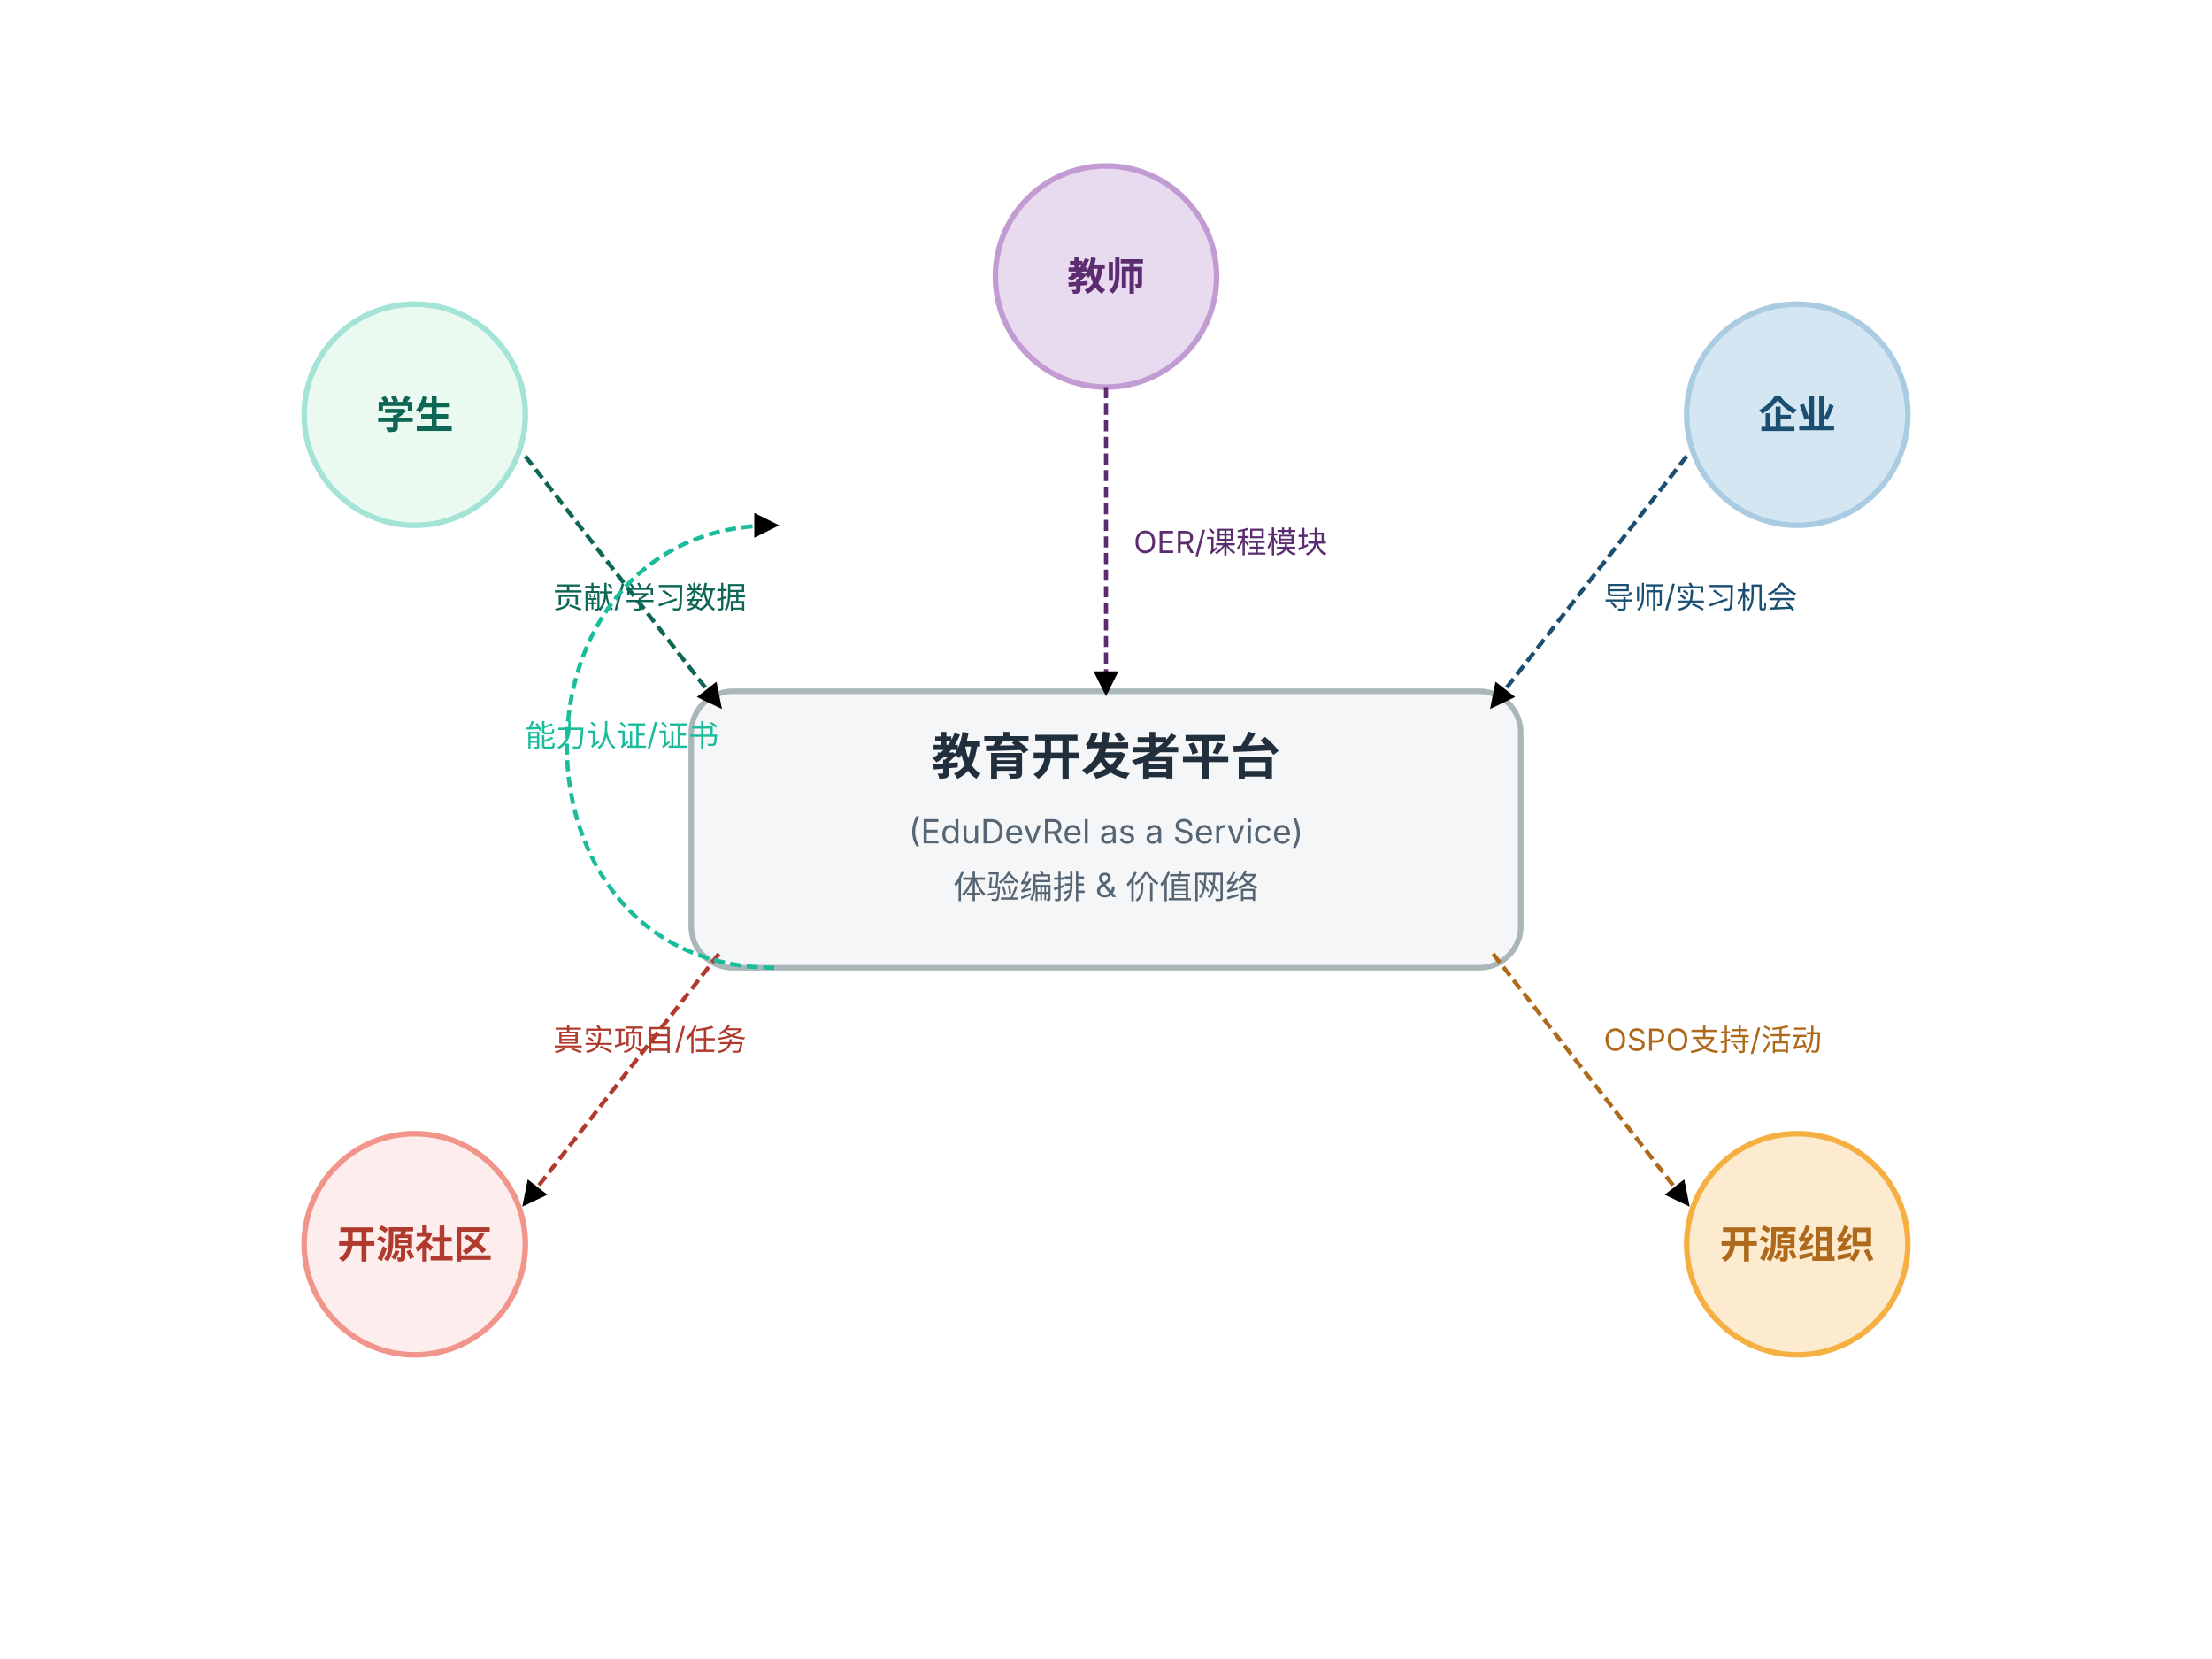
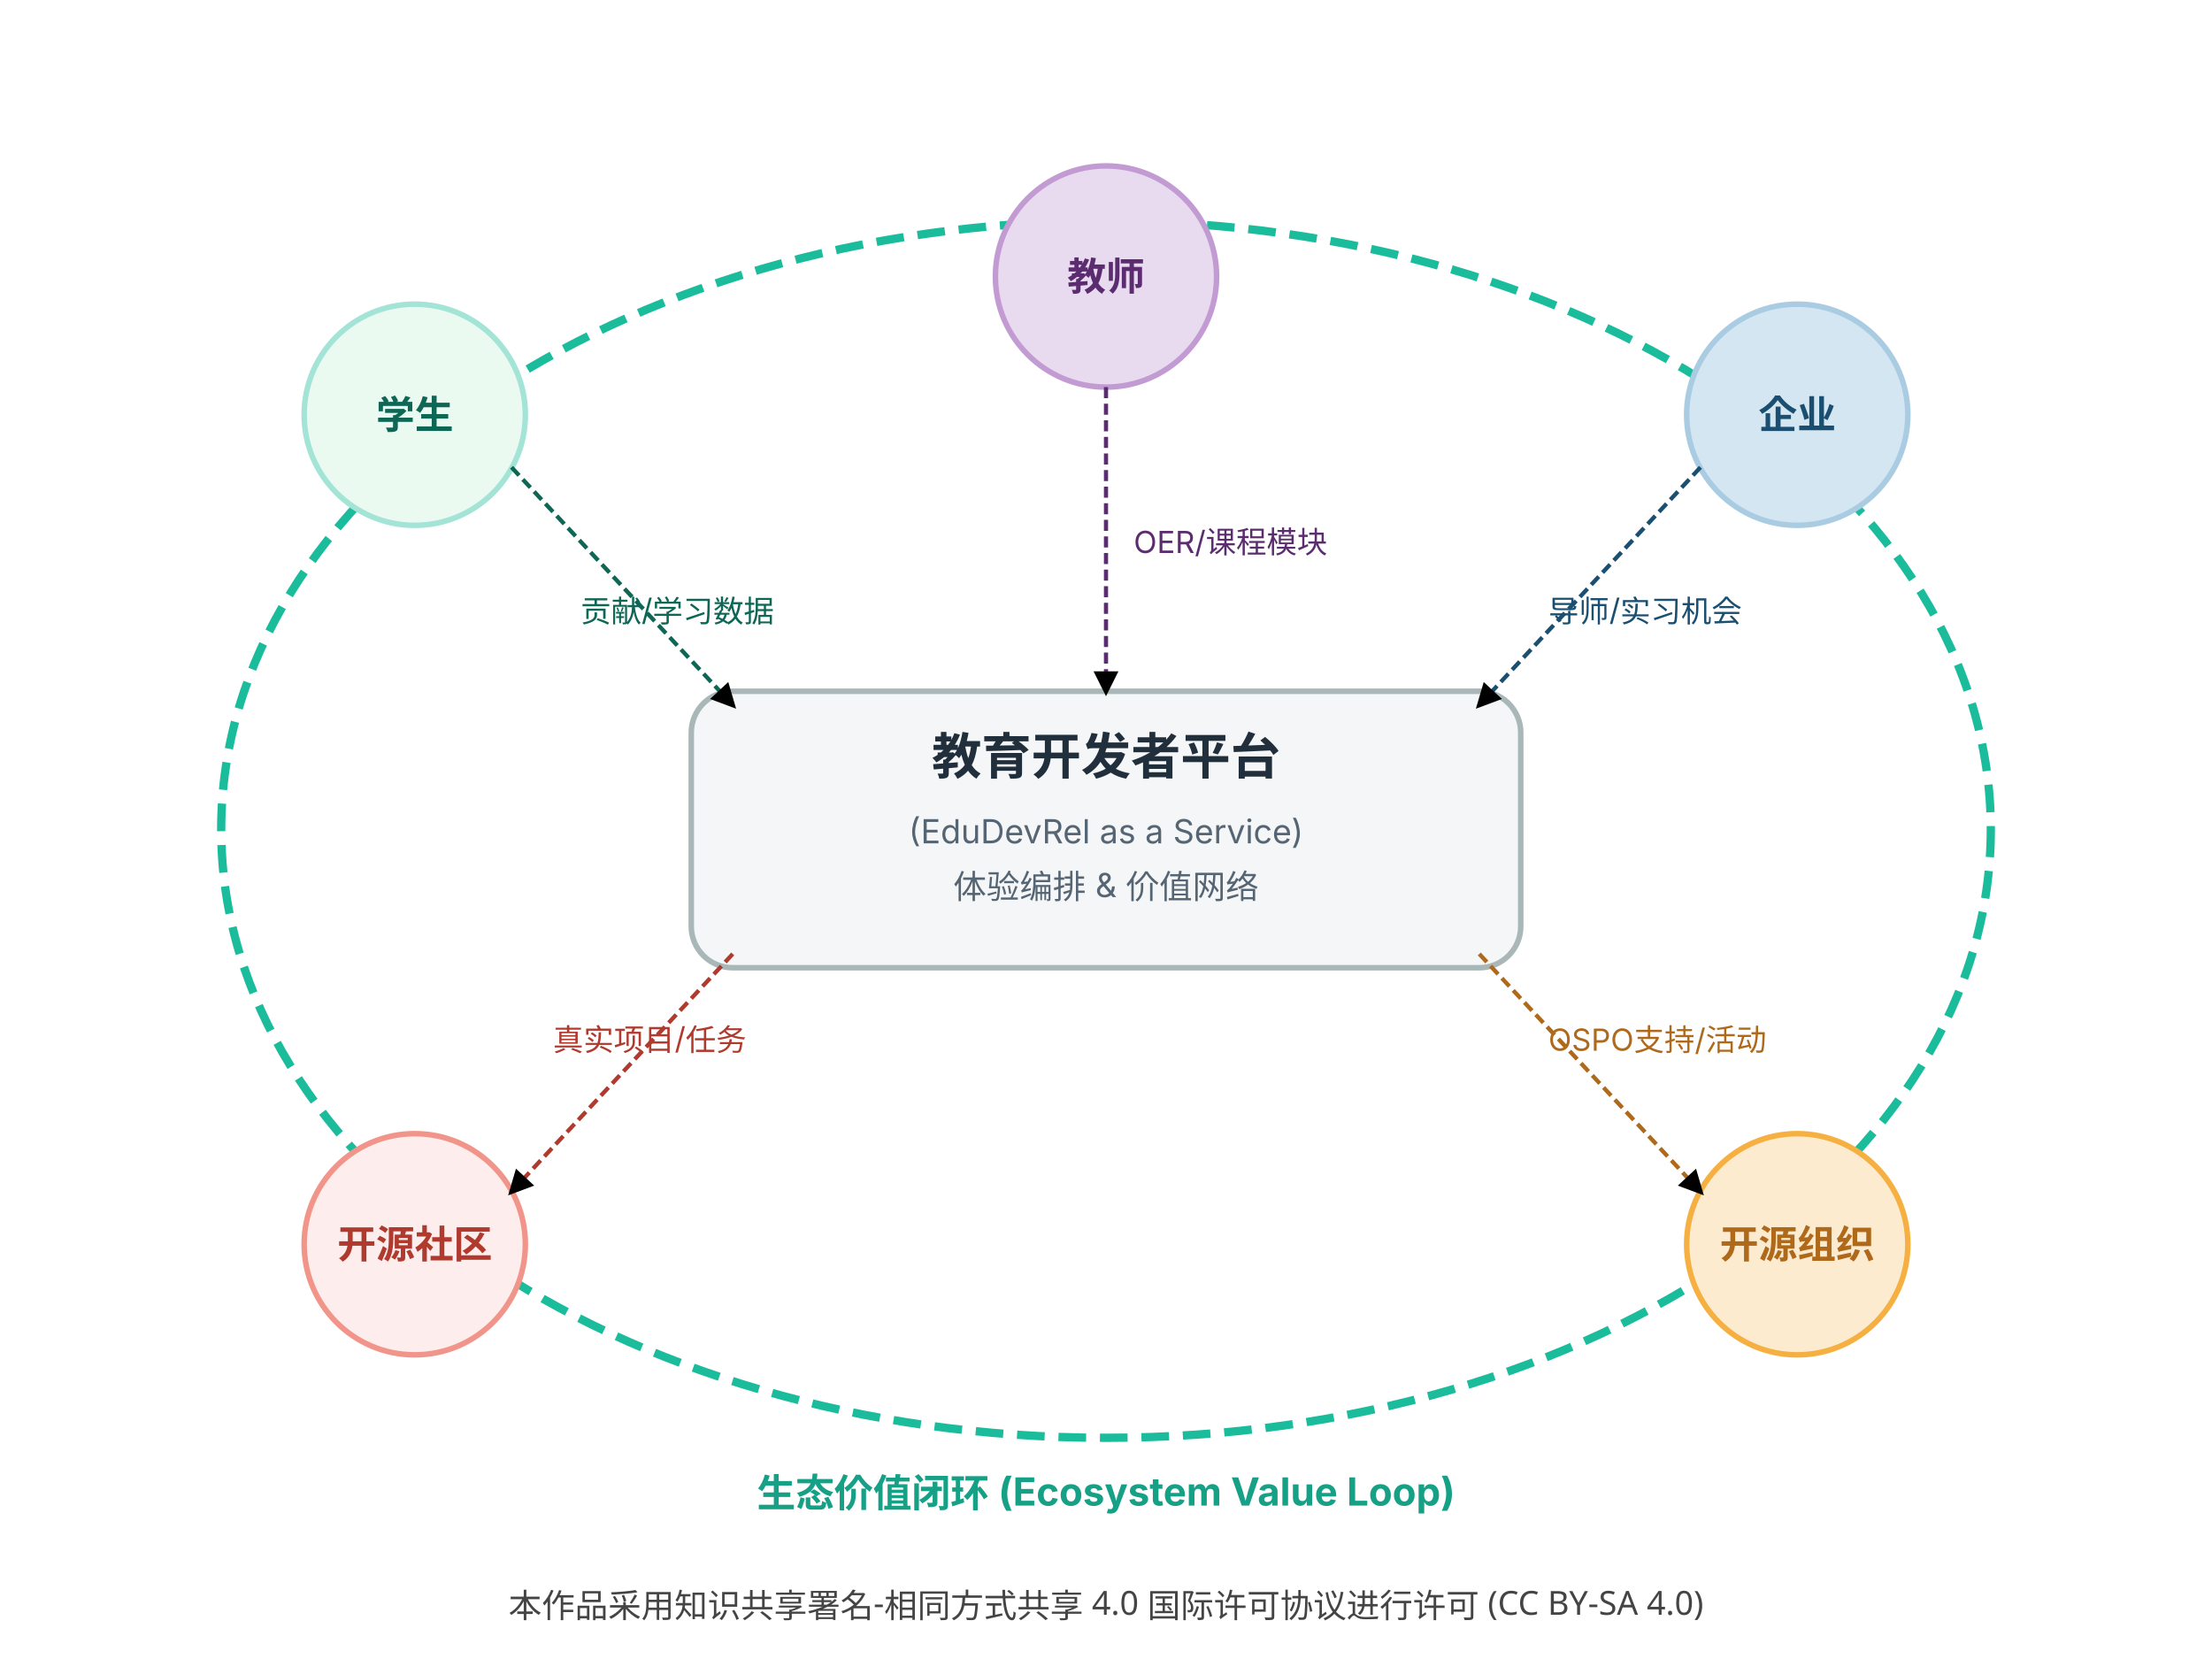
- <svg xmlns="http://www.w3.org/2000/svg" width="800" height="600" viewBox="0 0 800 600" font-family="Inter, 'Noto Sans SC', sans-serif">
+ <svg xmlns="http://www.w3.org/2000/svg" xmlns:xlink="http://www.w3.org/1999/xlink" width="800" height="600" viewBox="0 0 800 600" font-family="Inter, 'Noto Sans SC', sans-serif">
  <style>
.platform-core { fill: #f4f6f7; stroke: #aab7b8; stroke-width: 2; }
.platform-text { font-size: 18px; font-weight: bold; fill: #212f3d; }
.actor-node { stroke-width: 2; }
.actor-text { font-size: 14px; font-weight: bold; }
- .flow-line { stroke-width: 1.5; marker-end: url(#arrowhead-flow); stroke-dasharray: 4 2; }
+ .flow-line { stroke-width: 1.5; marker-end: url(#arrowhead-flow); stroke-dasharray: 4 2; fill: none; }
.flow-text { font-size: 11px; }
+ .ecosystem-loop {
+     stroke-width: 3;
+     stroke: #1abc9c;
+     stroke-dasharray: 10 5;
+     fill: none;
+ }
+ .loop-text {
+     font-size: 14px;
+     font-weight: bold;
+     fill: #16a085;
+     text-anchor: middle;
+ }
+ .license-text {
+     font-size: 12px;
+     font-family: sans-serif;
+     fill: #444;
+ }
</style>
  <defs>
    <marker id="arrowhead-flow" viewBox="0 0 10 10" refX="8" refY="5" markerWidth="6" markerHeight="6" orient="auto-start-reverse">
      <path d="M 0 0 L 10 5 L 0 10 z" />
    </marker>
  </defs>
+   <ellipse cx="400" cy="300" rx="320" ry="220" class="ecosystem-loop" />
+   <text x="400" y="545" class="loop-text">生态价值闭环 (Ecosystem Value Loop)</text>
  <rect x="250" y="250" width="300" height="100" rx="15" class="platform-core" />
  <text x="400" y="280" text-anchor="middle" class="platform-text">教育开发者平台</text>
  <text x="400" y="305" text-anchor="middle" font-size="12px" fill="#566573">(EduDevRel as a Service)</text>
  <text x="400" y="325" text-anchor="middle" font-size="12px" fill="#566573">体验编排 &amp; 价值网络</text>
  <g>
    <circle cx="150" cy="150" r="40" fill="#eafaf1" stroke="#a3e4d7" class="actor-node" />
    <text x="150" y="155" text-anchor="middle" class="actor-text" fill="#0e6655">学生</text>
  </g>
  <g>
    <circle cx="400" cy="100" r="40" fill="#e8daef" stroke="#c39bd3" class="actor-node" />
    <text x="400" y="105" text-anchor="middle" class="actor-text" fill="#5b2c6f">教师</text>
  </g>
  <g>
    <circle cx="650" cy="150" r="40" fill="#d4e6f1" stroke="#a9cce3" class="actor-node" />
    <text x="650" y="155" text-anchor="middle" class="actor-text" fill="#1b4f72">企业</text>
  </g>
  <g>
    <circle cx="150" cy="450" r="40" fill="#fdedec" stroke="#f1948a" class="actor-node" />
    <text x="150" y="455" text-anchor="middle" class="actor-text" fill="#b03a2e">开源社区</text>
  </g>
  <g>
    <circle cx="650" cy="450" r="40" fill="#fdebd0" stroke="#f5b041" class="actor-node" />
    <text x="650" y="455" text-anchor="middle" class="actor-text" fill="#af691a">开源组织</text>
  </g>
-   <path d="M190,165 L260,255" class="flow-line" stroke="#0e6655" />
-   <text x="200" y="220" class="flow-text" fill="#0e6655">贡献/学习数据</text>
-   <path d="M260,345 L190,435" class="flow-line" stroke="#b03a2e" />
-   <text x="200" y="380" class="flow-text" fill="#b03a2e">真实项目/任务</text>
-   <path d="M400,140 L400,250" class="flow-line" stroke="#5b2c6f" />
-   <text x="410" y="200" class="flow-text" fill="#5b2c6f">OER/课程模块</text>
-   <path d="M610,165 L540,255" class="flow-line" stroke="#1b4f72" />
-   <text x="580" y="220" class="flow-text" fill="#1b4f72">导师/实习机会</text>
-   <path d="M540,345 L610,435" class="flow-line" stroke="#af691a" />
-   <text x="580" y="380" class="flow-text" fill="#af691a">OSPO支持/活动</text>
-   <path d="M280,350 C180,350 180,190 280,190" class="flow-line" stroke="#1abc9c" fill="none" />
-   <text x="190" y="270" class="flow-text" fill="#1abc9c">能力认证/证书</text>
+   <g fill="#0e6655">
+     <path d="M185,169 L265,255" class="flow-line" stroke="#0e6655" />
+     <text x="210" y="225" class="flow-text">贡献/学习数据</text>
+   </g>
+   <g fill="#5b2c6f">
+     <path d="M400,140 L400,250" class="flow-line" stroke="#5b2c6f" />
+     <text x="410" y="200" class="flow-text">OER/课程模块</text>
+   </g>
+   <g fill="#1b4f72">
+     <path d="M615,169 L535,255" class="flow-line" stroke="#1b4f72" />
+     <text x="560" y="225" class="flow-text">导师/实习机会</text>
+   </g>
+   <g fill="#b03a2e">
+     <path d="M265,345 L185,431" class="flow-line" stroke="#b03a2e" />
+     <text x="200" y="380" class="flow-text">真实项目/任务</text>
+   </g>
+   <g fill="#af691a">
+     <path d="M535,345 L615,431" class="flow-line" stroke="#af691a" />
+     <text x="560" y="380" class="flow-text">OSPO支持/活动</text>
+   </g>
+   <a xlink:href="http://creativecommons.org/licenses/by-sa/4.0/" target="_blank">
+     <text x="400" y="585" class="license-text" text-anchor="middle">
+     本作品采用知识共享署名-相同方式共享 4.0 国际许可协议进行许可 (CC BY-SA 4.0)
+   </text>
+   </a>
</svg>
